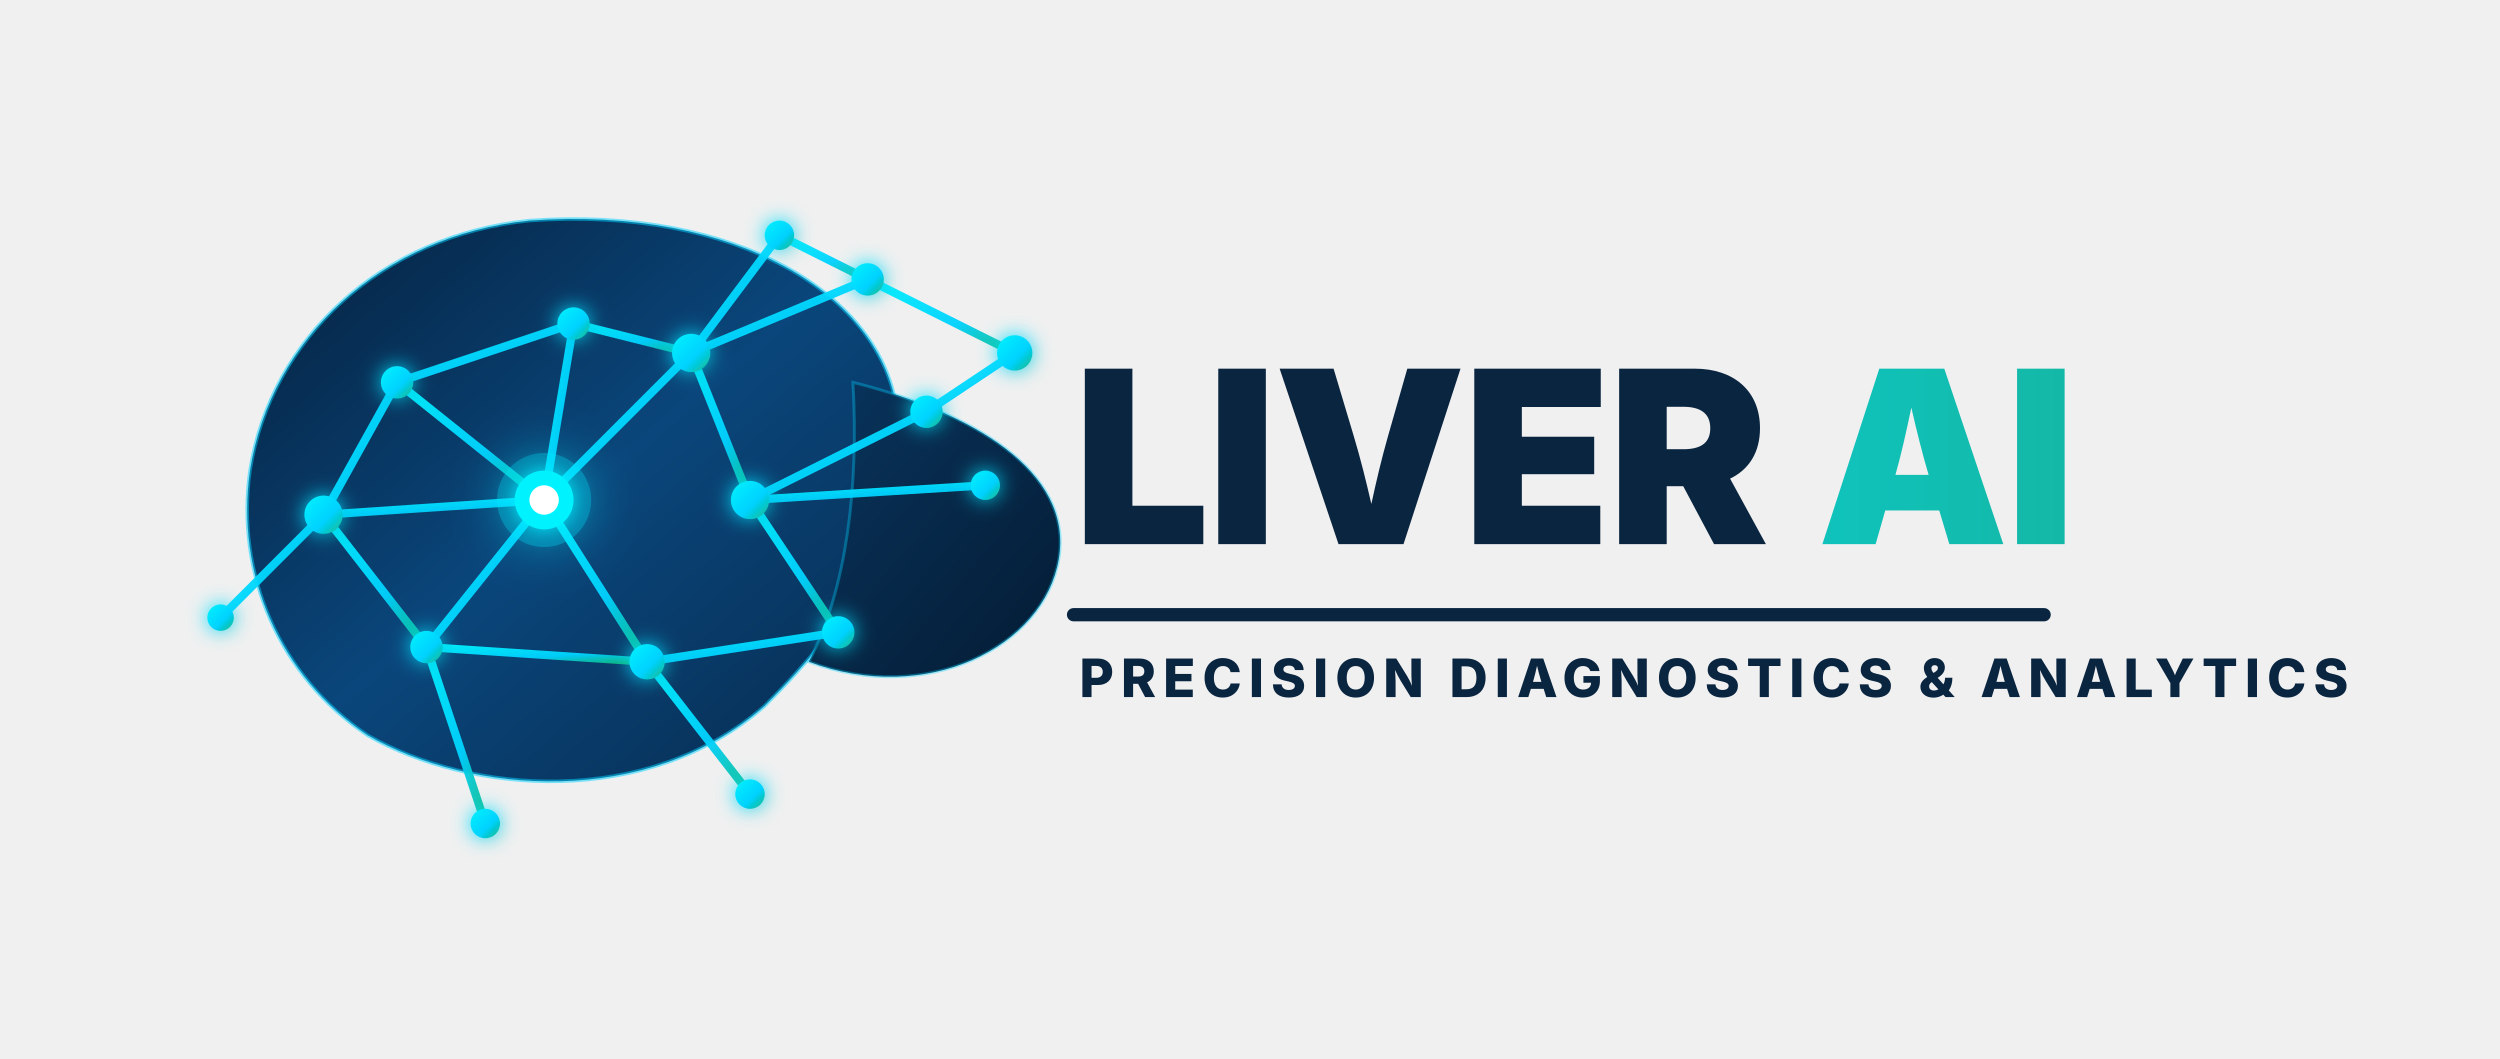
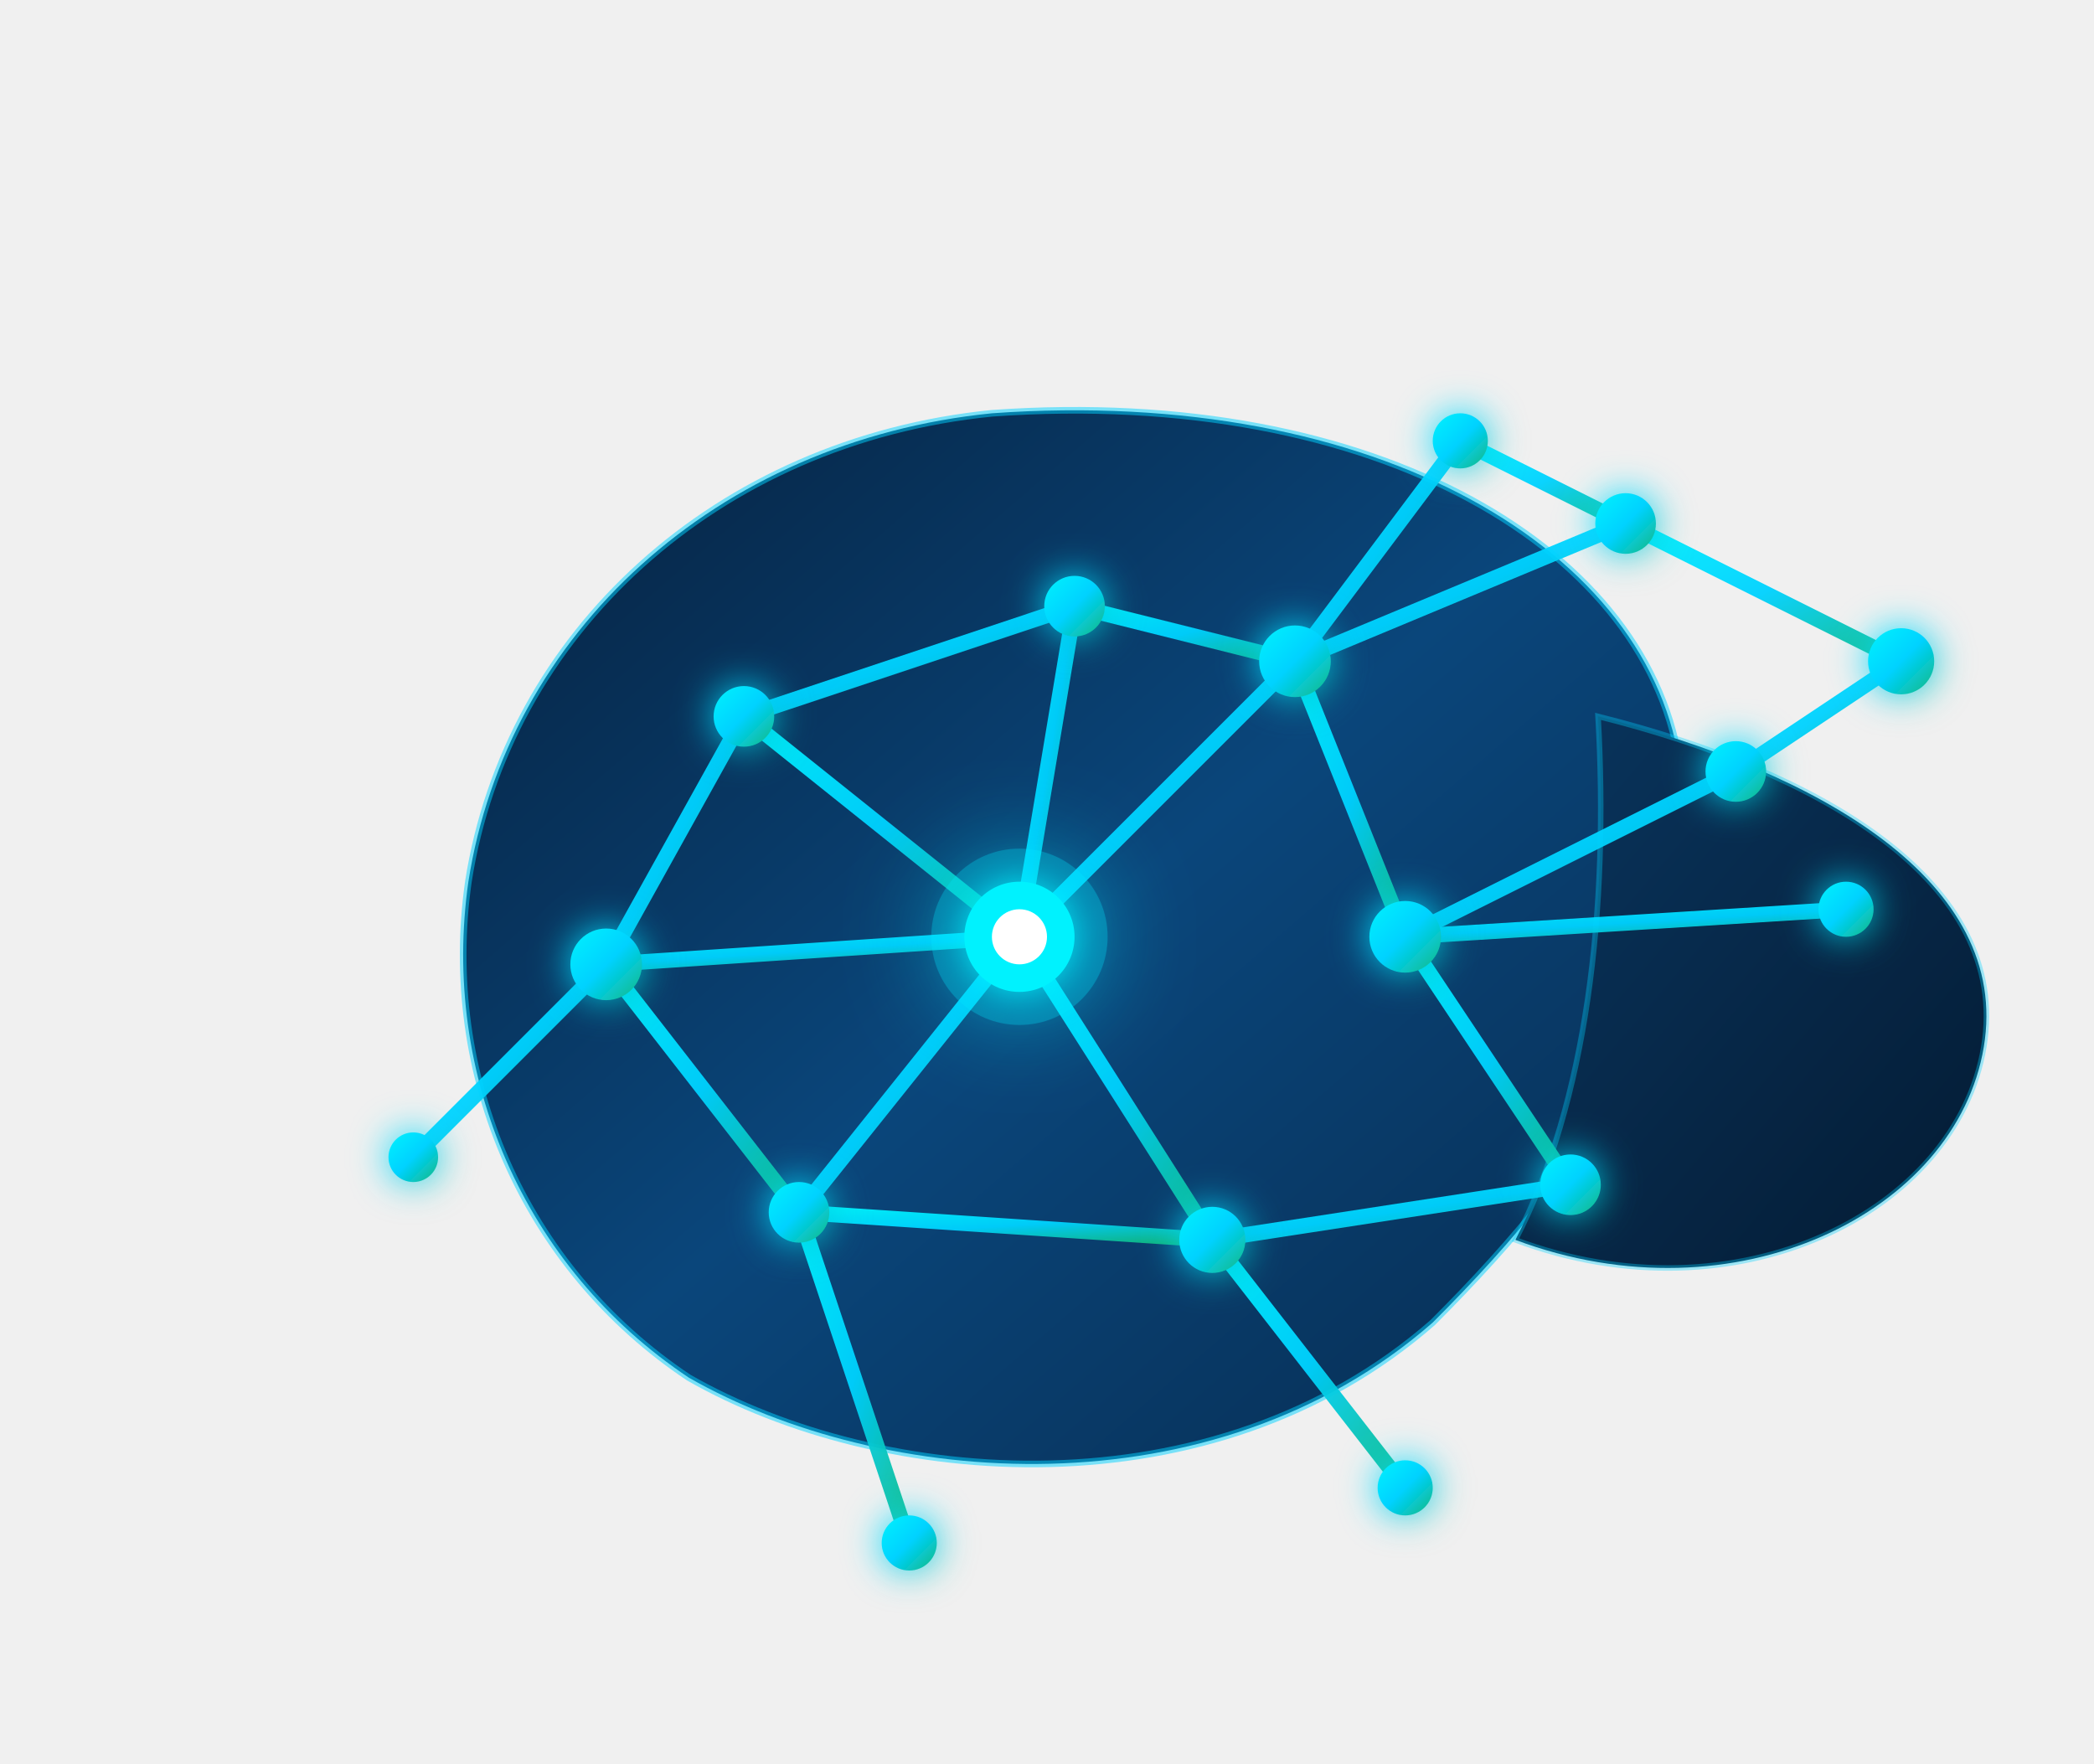
- <svg xmlns="http://www.w3.org/2000/svg" viewBox="0 0 850 360" width="100%" height="100%">
+ <svg xmlns="http://www.w3.org/2000/svg" viewBox="0 0 380 320" width="100%" height="100%">
  <defs>
-     <linearGradient id="liverBaseGrad" x1="0%" y1="0%" x2="100%" y2="100%">
+     <linearGradient id="emblemLiverGrad" x1="0%" y1="0%" x2="100%" y2="100%">
      <stop offset="0%" stop-color="#05203D" />
      <stop offset="50%" stop-color="#0A467B" />
      <stop offset="100%" stop-color="#072B4F" />
    </linearGradient>
-     <linearGradient id="liverRightGrad" x1="0%" y1="0%" x2="100%" y2="100%">
+     <linearGradient id="emblemRightGrad" x1="0%" y1="0%" x2="100%" y2="100%">
      <stop offset="0%" stop-color="#09355E" />
      <stop offset="100%" stop-color="#041B33" />
    </linearGradient>
-     <linearGradient id="cyanLineGrad" x1="0%" y1="0%" x2="100%" y2="100%">
+     <linearGradient id="emblemCyanGrad" x1="0%" y1="0%" x2="100%" y2="100%">
      <stop offset="0%" stop-color="#00F2FE" />
-       <stop offset="60%" stop-color="#00D2FF" />
+       <stop offset="50%" stop-color="#00D2FF" />
      <stop offset="100%" stop-color="#10B981" />
    </linearGradient>
-     <linearGradient id="aiTextGrad" x1="0%" y1="0%" x2="100%" y2="0%">
-       <stop offset="0%" stop-color="#00E5FF" />
-       <stop offset="100%" stop-color="#14B8A6" />
-     </linearGradient>
-     <filter id="coreGlow" x="-50%" y="-50%" width="200%" height="200%">
+     <filter id="emblemCoreGlow" x="-50%" y="-50%" width="200%" height="200%">
      <feGaussianBlur stdDeviation="8" result="blur" />
      <feComposite in="SourceGraphic" in2="blur" operator="over" />
    </filter>
-     <filter id="nodeGlow" x="-40%" y="-40%" width="180%" height="180%">
+     <filter id="emblemNodeGlow" x="-40%" y="-40%" width="180%" height="180%">
      <feGaussianBlur stdDeviation="3.5" result="blur" />
      <feComposite in="SourceGraphic" in2="blur" operator="over" />
    </filter>
  </defs>
  <g transform="translate(15, 20)">
-     <path d="M 165,55 C 235,50 285,80 290,120 C 295,160 275,190 245,220 C 205,255 145,250 110,230 C 80,210 65,175 70,140 C 77,95 115,60 165,55 Z" fill="url(#liverBaseGrad)" stroke="#00D2FF" stroke-width="1.2" stroke-opacity="0.5" />
-     <path d="M 275,110 C 315,120 350,140 345,170 C 340,200 300,220 260,205 C 273,180 277,145 275,110 Z" fill="url(#liverRightGrad)" stroke="#00D2FF" stroke-width="1" stroke-opacity="0.35" />
-     <g stroke="url(#cyanLineGrad)" stroke-width="2.8" stroke-linecap="round" opacity="0.95">
+     <path d="M 165,55 C 235,50 285,80 290,120 C 295,160 275,190 245,220 C 205,255 145,250 110,230 C 80,210 65,175 70,140 C 77,95 115,60 165,55 Z" fill="url(#emblemLiverGrad)" stroke="#00D2FF" stroke-width="1.2" stroke-opacity="0.5" />
+     <path d="M 275,110 C 315,120 350,140 345,170 C 340,200 300,220 260,205 C 273,180 277,145 275,110 Z" fill="url(#emblemRightGrad)" stroke="#00D2FF" stroke-width="1" stroke-opacity="0.35" />
+     <g stroke="url(#emblemCyanGrad)" stroke-width="2.8" stroke-linecap="round" opacity="0.95">
      <line x1="170" y1="150" x2="120" y2="110" />
      <line x1="170" y1="150" x2="220" y2="100" />
      <line x1="170" y1="150" x2="240" y2="150" />
      <line x1="170" y1="150" x2="205" y2="205" />
      <line x1="170" y1="150" x2="130" y2="200" />
      <line x1="170" y1="150" x2="95" y2="155" />
      <line x1="170" y1="150" x2="180" y2="90" />
      <line x1="120" y1="110" x2="95" y2="155" />
      <line x1="120" y1="110" x2="180" y2="90" />
      <line x1="180" y1="90" x2="220" y2="100" />
      <line x1="220" y1="100" x2="280" y2="75" />
      <line x1="220" y1="100" x2="240" y2="150" />
      <line x1="240" y1="150" x2="300" y2="120" />
      <line x1="240" y1="150" x2="320" y2="145" />
      <line x1="240" y1="150" x2="270" y2="195" />
      <line x1="205" y1="205" x2="270" y2="195" />
      <line x1="205" y1="205" x2="240" y2="250" />
      <line x1="130" y1="200" x2="205" y2="205" />
      <line x1="130" y1="200" x2="150" y2="260" />
      <line x1="95" y1="155" x2="130" y2="200" />
      <line x1="95" y1="155" x2="60" y2="190" />
      <line x1="220" y1="100" x2="250" y2="60" />
      <line x1="250" y1="60" x2="280" y2="75" />
      <line x1="280" y1="75" x2="330" y2="100" />
      <line x1="300" y1="120" x2="330" y2="100" />
    </g>
-     <g fill="url(#cyanLineGrad)" filter="url(#nodeGlow)">
+     <g fill="url(#emblemCyanGrad)" filter="url(#emblemNodeGlow)">
      <circle cx="120" cy="110" r="5.5" />
      <circle cx="180" cy="90" r="5.5" />
      <circle cx="220" cy="100" r="6.5" />
      <circle cx="240" cy="150" r="6.5" />
      <circle cx="205" cy="205" r="6" />
      <circle cx="130" cy="200" r="5.5" />
      <circle cx="95" cy="155" r="6.5" />
      <circle cx="250" cy="60" r="5" />
      <circle cx="280" cy="75" r="5.5" />
      <circle cx="330" cy="100" r="6" />
      <circle cx="300" cy="120" r="5.5" />
      <circle cx="320" cy="145" r="5" />
      <circle cx="270" cy="195" r="5.5" />
      <circle cx="240" cy="250" r="5" />
      <circle cx="150" cy="260" r="5" />
      <circle cx="60" cy="190" r="4.5" />
    </g>
-     <circle cx="170" cy="150" r="16" fill="#00E5FF" opacity="0.4" filter="url(#coreGlow)" />
-     <circle cx="170" cy="150" r="10" fill="#00F2FE" filter="url(#nodeGlow)" />
+     <circle cx="170" cy="150" r="16" fill="#00E5FF" opacity="0.4" filter="url(#emblemCoreGlow)" />
+     <circle cx="170" cy="150" r="10" fill="#00F2FE" filter="url(#emblemNodeGlow)" />
    <circle cx="170" cy="150" r="5" fill="#FFFFFF" />
  </g>
-   <g transform="translate(365, 185)">
-     <text x="0" y="0" font-family="'Inter', 'Montserrat', -apple-system, sans-serif" font-size="82" font-weight="900" letter-spacing="-1">
-       <tspan fill="#0A2540">LIVER </tspan>
-       <tspan fill="url(#aiTextGrad)">AI</tspan>
-     </text>
-     <line x1="0" y1="24" x2="330" y2="24" stroke="#0A2540" stroke-width="4.5" stroke-linecap="round" />
-     <line x1="230" y1="24" x2="330" y2="24" stroke="url(#aiTextGrad)" stroke-width="4.5" stroke-linecap="round" />
-     <text x="2" y="52" font-family="'Inter', -apple-system, sans-serif" font-size="18" font-weight="800" fill="#0A2540" letter-spacing="2.4">
-       PRECISION DIAGNOSTICS &amp; ANALYTICS
-     </text>
-   </g>
</svg>
